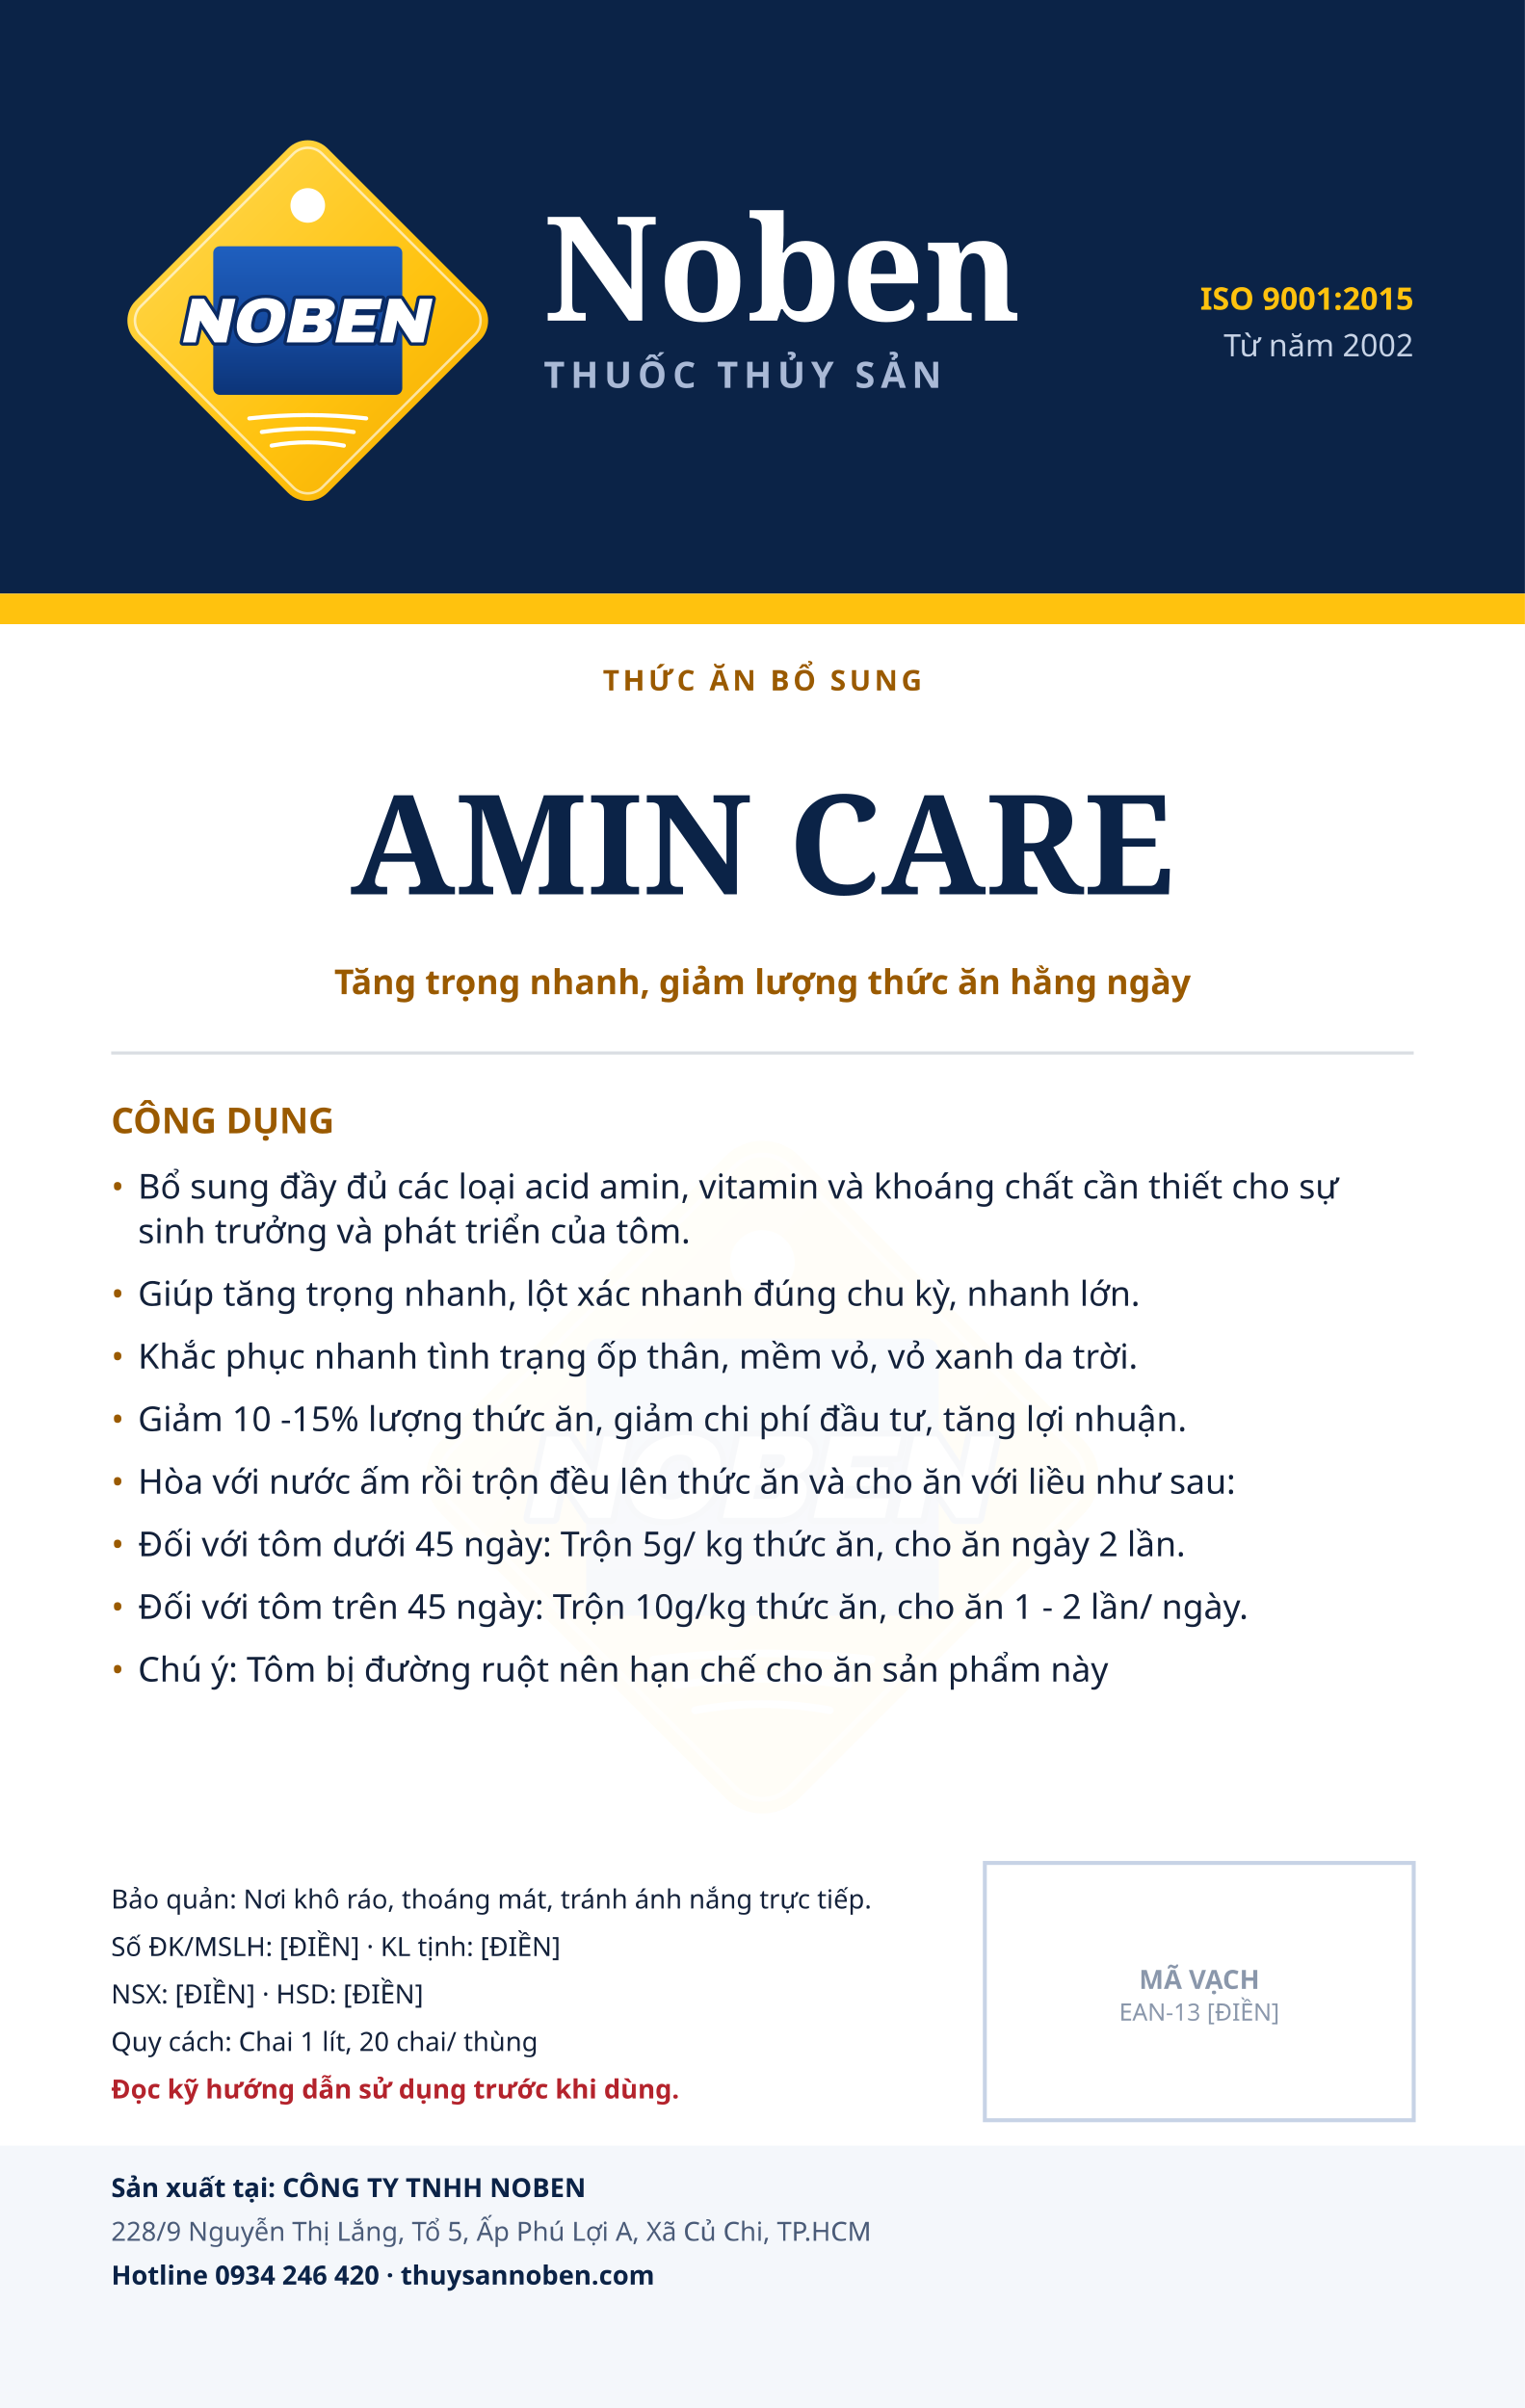
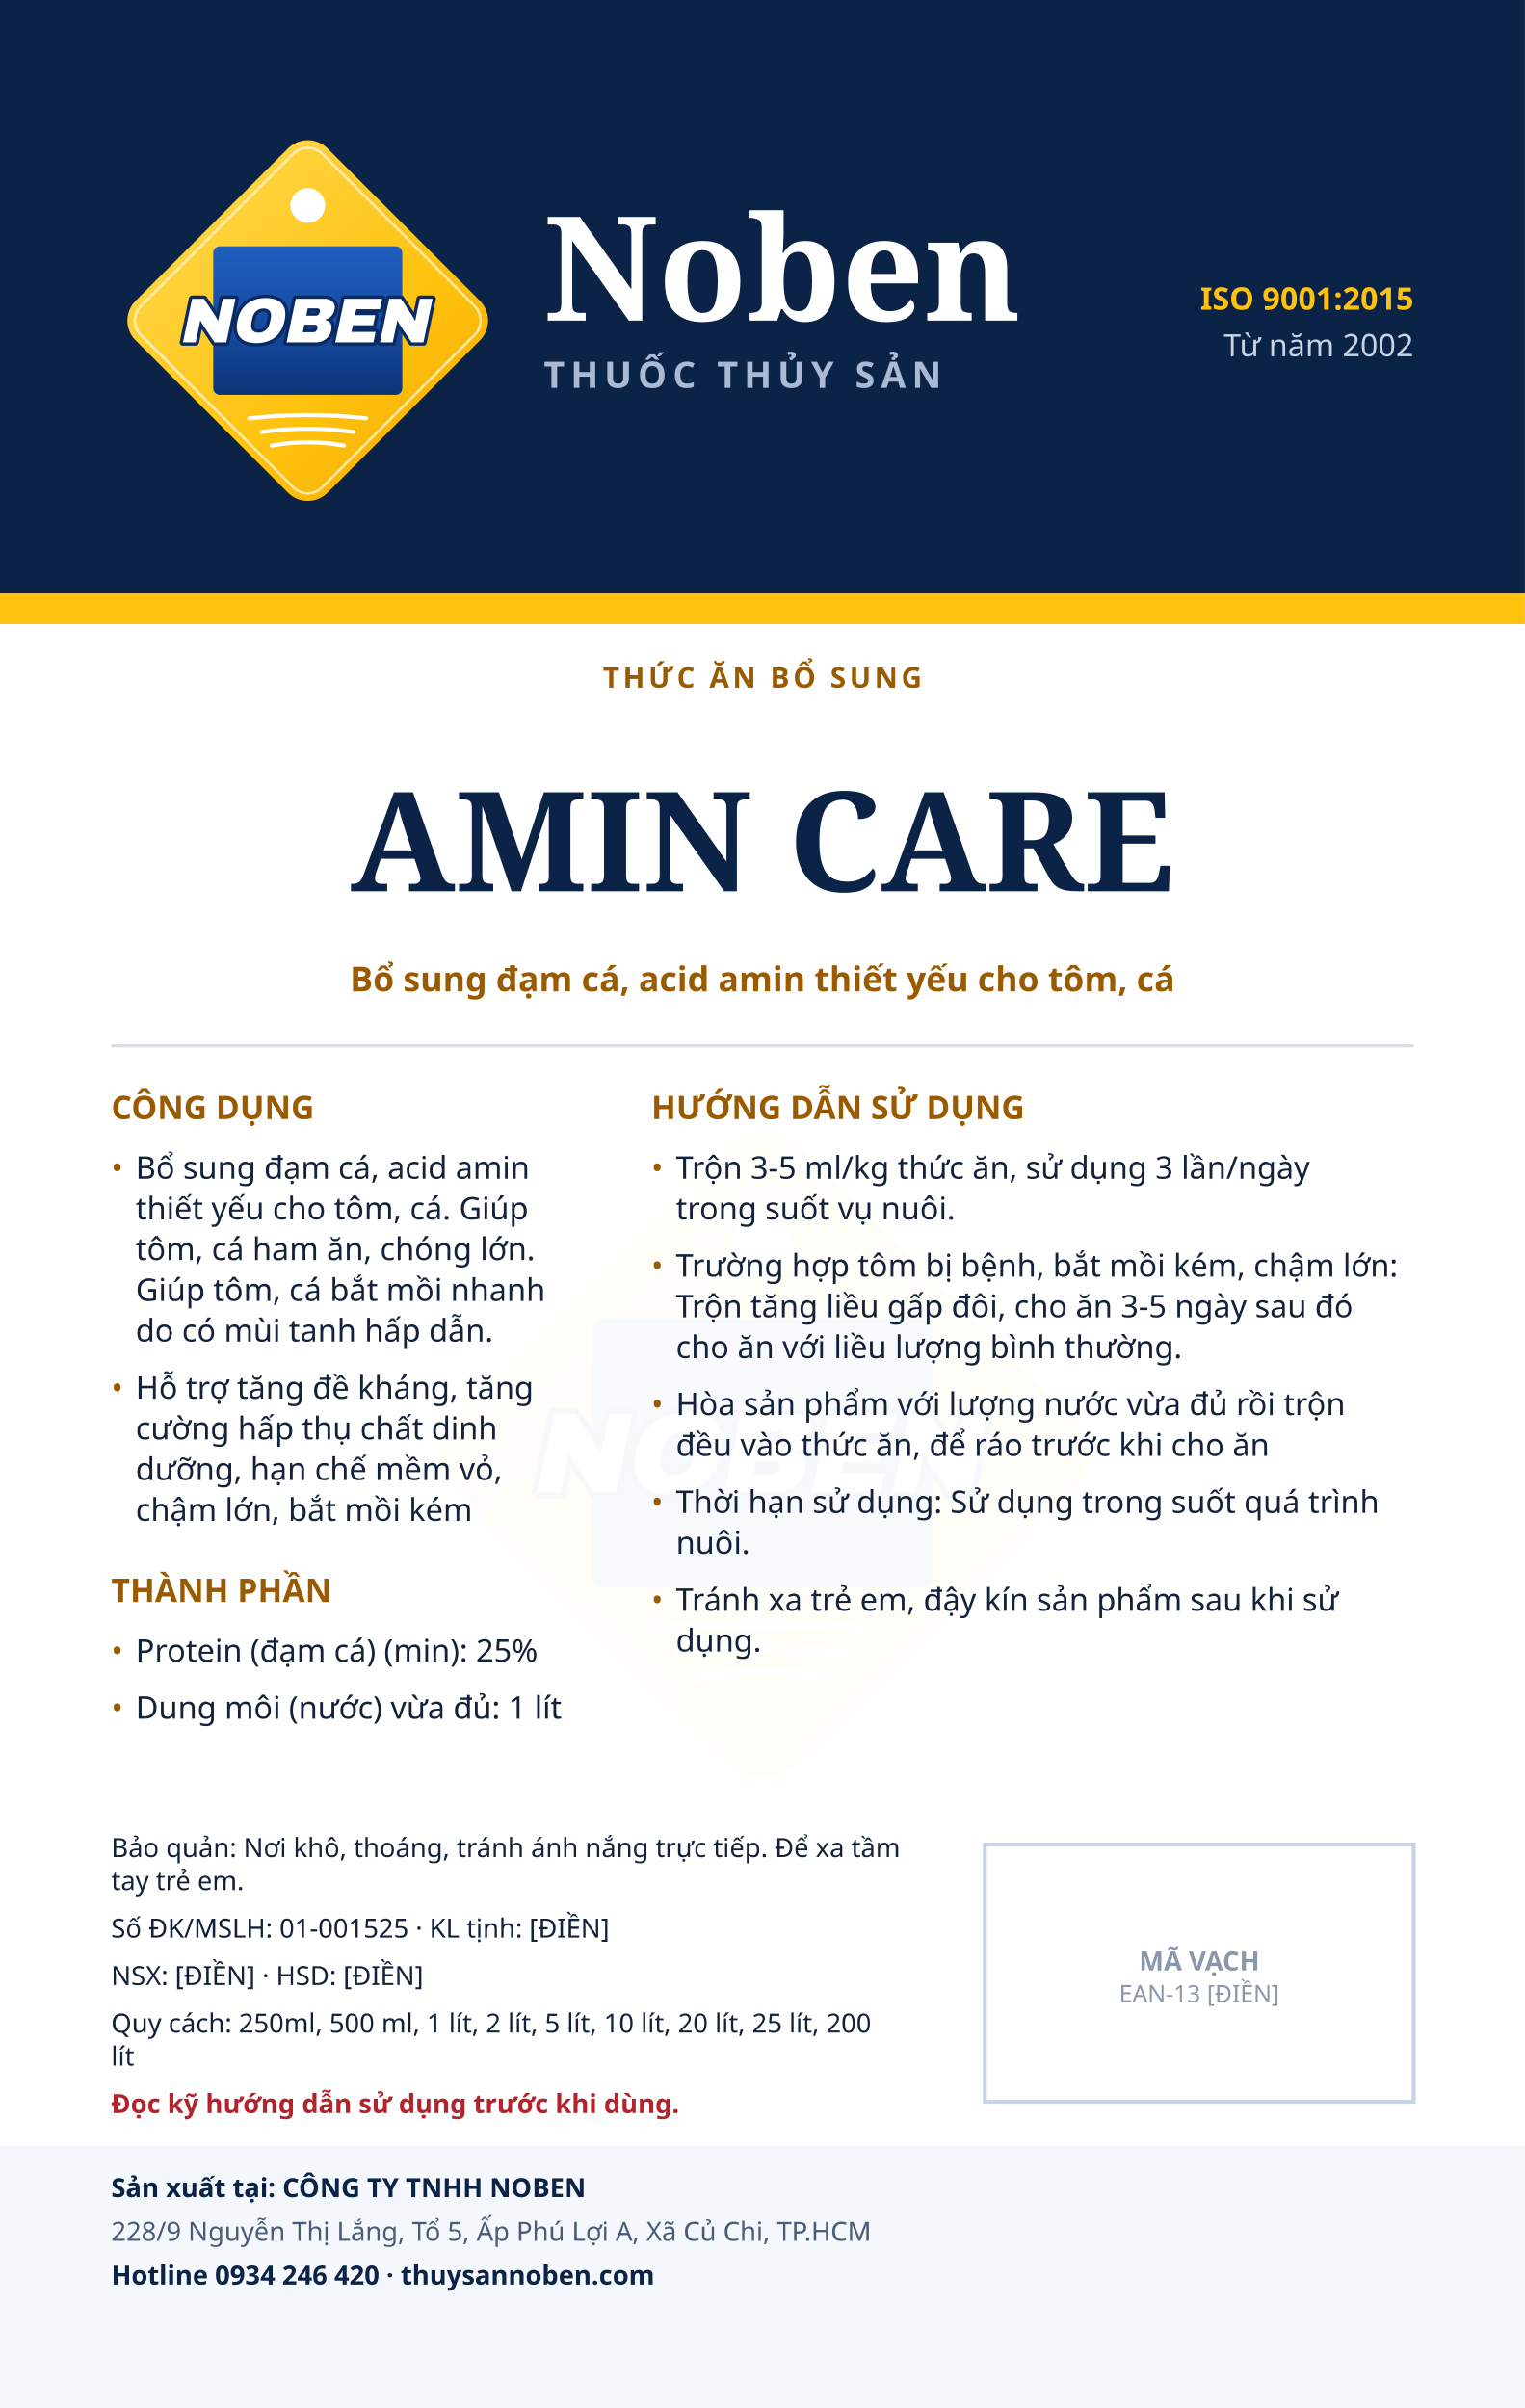
<svg xmlns="http://www.w3.org/2000/svg" xmlns:xlink="http://www.w3.org/1999/xlink" width="96mm" height="151.62mm" viewBox="-3 -3 96 151.62" data-trim="90 145.62" data-tran-le="3" data-an-toan="4">
  <defs>
    <clipPath id="nb-trang-giua">
      <rect x="0" y="36.29" width="90" height="95.81" />
    </clipPath>
  </defs>
  <g id="nen">
    <rect x="-3" y="-3" width="96" height="151.62" fill="#ffffff" />
    <rect x="-3" y="132.1" width="96" height="16.52" fill="#f4f7fb" />
    <g opacity="0.035" clip-path="url(#nb-trang-giua)">
-       <use href="#nb-mark-art" xlink:href="#nb-mark-art" transform="translate(21.92 66.93) scale(0.09015)" />
+       <use href="#nb-mark-art" xlink:href="#nb-mark-art" transform="translate(22.71 66.22) scale(0.08707)" />
    </g>
  </g>
  <g id="dai-thuong-hieu" data-khung="31.23 0 54.77 34.38">
    <rect x="-3" y="-3" width="96" height="37.38" fill="#0b2347" />
    <rect x="-3" y="34.38" width="96" height="1.92" fill="#ffc20e" />
    <text font-family="'Playfair Display ExtraBold', 'Playfair Display', serif" font-weight="800" font-size="9.14" fill="#ffffff" x="31.23" y="17.19">Noben</text>
    <text font-family="'Be Vietnam Pro SemiBold', 'Be Vietnam Pro', sans-serif" font-weight="600" font-size="2.29" fill="#a9b9d6" letter-spacing="0.37" x="31.23" y="21.42">THUỐC THỦY SẢN</text>
    <text font-family="'Be Vietnam Pro SemiBold', 'Be Vietnam Pro', sans-serif" font-weight="600" font-size="1.96" fill="#ffc20e" text-anchor="end" x="86" y="16.5">ISO 9001:2015</text>
    <text font-family="'Be Vietnam Pro', sans-serif" font-weight="400" font-size="1.96" fill="#c7d3e6" text-anchor="end" x="86" y="19.44">Từ năm 2002</text>
  </g>
  <g id="logo">
    <g transform="translate(4 4.81) scale(0.04834)">
      <g id="nb-mark-art">
        <defs>
          <linearGradient id="nb-g" x1="0" y1="0" x2="1" y2="1">
            <stop offset="0" stop-color="#ffdb57" />
            <stop offset=".618" stop-color="#ffc20e" />
            <stop offset="1" stop-color="#f2a900" />
          </linearGradient>
          <linearGradient id="nb-b" x1="0" y1="0" x2="0" y2="1">
            <stop offset="0" stop-color="#1f5fbf" />
            <stop offset=".618" stop-color="#14479a" />
            <stop offset="1" stop-color="#0c3478" />
          </linearGradient>
        </defs>
        <path d="M281.79 31.79 L480.21 230.21 A36.47 36.47 0 0 1 480.21 281.79 L281.79 480.21 A36.47 36.47 0 0 1 230.21 480.21 L31.79 281.79 A36.47 36.47 0 0 1 31.79 230.21 L230.21 31.79 A36.47 36.47 0 0 1 281.79 31.79 Z" fill="url(#nb-g)" />
        <path d="M274.83 38.76 L473.24 237.17 A26.62 26.62 0 0 1 473.24 274.83 L274.83 473.24 A26.62 26.62 0 0 1 237.17 473.24 L38.76 274.83 A26.62 26.62 0 0 1 38.76 237.17 L237.17 38.76 A26.62 26.62 0 0 1 274.83 38.76 Z" fill="none" stroke="#ffffff" stroke-opacity=".618" stroke-width="3.29" />
        <path d="M141.52 159.23 H370.48 A8.61 8.61 0 0 1 379.09 167.84 V344.16 A8.61 8.61 0 0 1 370.48 352.77 H141.52 A8.61 8.61 0 0 1 132.91 344.16 V167.84 A8.61 8.61 0 0 1 141.52 159.23 Z" fill="url(#nb-b)" />
        <circle cx="256" cy="106.02" r="22.54" fill="#ffffff" />
        <g transform="translate(93.46 284.39) scale(0.89704)">
          <g fill="none" stroke="#0a2a63" stroke-width="9.6" stroke-linejoin="round">
            <path transform="translate(-6.81 0)" d="M6.808 0.0 20.1 -63.296H37.396L52.312 -40.572Q52.947 -39.652 53.96 -37.904Q54.973 -36.156 56.022 -34.362Q57.071 -32.568 57.575 -31.464L58.074 -31.648Q58.523 -34.224 59.054 -36.754Q59.586 -39.284 59.856 -40.572L64.628 -63.296H83.12L69.828 0.0H52.624L35.765 -25.3Q34.587 -27.14 33.802 -28.658Q33.017 -30.176 32.295 -31.556L31.796 -31.372Q31.521 -29.624 31.154 -27.876Q30.787 -26.128 30.613 -25.3L25.3 0.0Z " />
            <path transform="translate(-7.2 0)" d="M113.676 1.104Q102.912 1.104 96.049 -2.576Q89.186 -6.256 86.674 -13.57Q84.162 -20.884 86.422 -31.648Q88.702 -42.504 94.276 -49.772Q99.85 -57.04 108.259 -60.72Q116.668 -64.4 127.432 -64.4Q138.288 -64.4 145.151 -60.72Q152.014 -57.04 154.536 -49.772Q157.058 -42.504 154.778 -31.648Q152.518 -20.884 146.934 -13.57Q141.35 -6.256 132.941 -2.576Q124.532 1.104 113.676 1.104ZM116.864 -14.076Q120.176 -14.076 122.928 -15.134Q125.68 -16.192 127.788 -18.124Q129.896 -20.056 131.294 -22.77Q132.692 -25.484 133.368 -28.704L134.604 -34.592Q135.281 -37.812 135.022 -40.526Q134.764 -43.24 133.468 -45.172Q132.172 -47.104 129.864 -48.162Q127.556 -49.22 124.244 -49.22Q120.932 -49.22 118.18 -48.162Q115.428 -47.104 113.366 -45.172Q111.304 -43.24 109.906 -40.526Q108.509 -37.812 107.832 -34.592L106.596 -28.704Q105.92 -25.484 106.178 -22.77Q106.436 -20.056 107.686 -18.124Q108.936 -16.192 111.244 -15.134Q113.552 -14.076 116.864 -14.076Z " />
            <path transform="translate(-7.59 0)" d="M158.08 0.0 171.372 -63.296H213.508Q218.292 -63.296 221.833 -61.318Q225.373 -59.34 227.031 -55.844Q228.689 -52.348 227.723 -47.748Q226.757 -43.148 224.667 -40.204Q222.577 -37.26 219.827 -35.558Q217.078 -33.856 214.052 -33.028L213.975 -32.66Q217.132 -31.924 219.469 -30.13Q221.807 -28.336 222.786 -25.116Q223.766 -21.896 222.704 -16.836Q221.641 -11.776 218.365 -8.004Q215.089 -4.232 210.504 -2.116Q205.92 0.0 200.768 0.0ZM181.503 -14.72H196.959Q199.075 -14.72 200.672 -16.192Q202.269 -17.664 202.888 -20.608Q203.177 -21.988 202.821 -23.138Q202.464 -24.288 201.542 -24.932Q200.619 -25.576 199.239 -25.576H183.783ZM186.526 -38.64H200.51Q201.982 -38.64 203.139 -39.33Q204.296 -40.02 205.165 -41.308Q206.033 -42.596 206.439 -44.528Q206.864 -46.552 205.783 -47.978Q204.703 -49.404 202.771 -49.404H188.787Z " />
            <path transform="translate(-7.8 0)" d="M228.932 0.0 242.224 -63.296H296.964L293.776 -48.116H259.368L257.533 -39.376H286.973L283.92 -24.84H254.48L252.452 -15.18H287.504L284.316 0.0Z " />
            <path transform="translate(-8 0)" d="M294.08 0.0 307.372 -63.296H324.668L339.584 -40.572Q340.219 -39.652 341.232 -37.904Q342.245 -36.156 343.294 -34.362Q344.343 -32.568 344.847 -31.464L345.346 -31.648Q345.795 -34.224 346.326 -36.754Q346.858 -39.284 347.128 -40.572L351.9 -63.296H370.392L357.1 0.0H339.896L323.037 -25.3Q321.859 -27.14 321.074 -28.658Q320.289 -30.176 319.567 -31.556L319.068 -31.372Q318.793 -29.624 318.426 -27.876Q318.059 -26.128 317.885 -25.3L312.572 0.0Z" />
          </g>
          <g fill="#ffffff">
            <path transform="translate(-6.81 0)" d="M6.808 0.0 20.1 -63.296H37.396L52.312 -40.572Q52.947 -39.652 53.96 -37.904Q54.973 -36.156 56.022 -34.362Q57.071 -32.568 57.575 -31.464L58.074 -31.648Q58.523 -34.224 59.054 -36.754Q59.586 -39.284 59.856 -40.572L64.628 -63.296H83.12L69.828 0.0H52.624L35.765 -25.3Q34.587 -27.14 33.802 -28.658Q33.017 -30.176 32.295 -31.556L31.796 -31.372Q31.521 -29.624 31.154 -27.876Q30.787 -26.128 30.613 -25.3L25.3 0.0Z " />
            <path transform="translate(-7.2 0)" d="M113.676 1.104Q102.912 1.104 96.049 -2.576Q89.186 -6.256 86.674 -13.57Q84.162 -20.884 86.422 -31.648Q88.702 -42.504 94.276 -49.772Q99.85 -57.04 108.259 -60.72Q116.668 -64.4 127.432 -64.4Q138.288 -64.4 145.151 -60.72Q152.014 -57.04 154.536 -49.772Q157.058 -42.504 154.778 -31.648Q152.518 -20.884 146.934 -13.57Q141.35 -6.256 132.941 -2.576Q124.532 1.104 113.676 1.104ZM116.864 -14.076Q120.176 -14.076 122.928 -15.134Q125.68 -16.192 127.788 -18.124Q129.896 -20.056 131.294 -22.77Q132.692 -25.484 133.368 -28.704L134.604 -34.592Q135.281 -37.812 135.022 -40.526Q134.764 -43.24 133.468 -45.172Q132.172 -47.104 129.864 -48.162Q127.556 -49.22 124.244 -49.22Q120.932 -49.22 118.18 -48.162Q115.428 -47.104 113.366 -45.172Q111.304 -43.24 109.906 -40.526Q108.509 -37.812 107.832 -34.592L106.596 -28.704Q105.92 -25.484 106.178 -22.77Q106.436 -20.056 107.686 -18.124Q108.936 -16.192 111.244 -15.134Q113.552 -14.076 116.864 -14.076Z " />
            <path transform="translate(-7.59 0)" d="M158.08 0.0 171.372 -63.296H213.508Q218.292 -63.296 221.833 -61.318Q225.373 -59.34 227.031 -55.844Q228.689 -52.348 227.723 -47.748Q226.757 -43.148 224.667 -40.204Q222.577 -37.26 219.827 -35.558Q217.078 -33.856 214.052 -33.028L213.975 -32.66Q217.132 -31.924 219.469 -30.13Q221.807 -28.336 222.786 -25.116Q223.766 -21.896 222.704 -16.836Q221.641 -11.776 218.365 -8.004Q215.089 -4.232 210.504 -2.116Q205.92 0.0 200.768 0.0ZM181.503 -14.72H196.959Q199.075 -14.72 200.672 -16.192Q202.269 -17.664 202.888 -20.608Q203.177 -21.988 202.821 -23.138Q202.464 -24.288 201.542 -24.932Q200.619 -25.576 199.239 -25.576H183.783ZM186.526 -38.64H200.51Q201.982 -38.64 203.139 -39.33Q204.296 -40.02 205.165 -41.308Q206.033 -42.596 206.439 -44.528Q206.864 -46.552 205.783 -47.978Q204.703 -49.404 202.771 -49.404H188.787Z " />
            <path transform="translate(-7.8 0)" d="M228.932 0.0 242.224 -63.296H296.964L293.776 -48.116H259.368L257.533 -39.376H286.973L283.92 -24.84H254.48L252.452 -15.18H287.504L284.316 0.0Z " />
            <path transform="translate(-8 0)" d="M294.08 0.0 307.372 -63.296H324.668L339.584 -40.572Q340.219 -39.652 341.232 -37.904Q342.245 -36.156 343.294 -34.362Q344.343 -32.568 344.847 -31.464L345.346 -31.648Q345.795 -34.224 346.326 -36.754Q346.858 -39.284 347.128 -40.572L351.9 -63.296H370.392L357.1 0.0H339.896L323.037 -25.3Q321.859 -27.14 321.074 -28.658Q320.289 -30.176 319.567 -31.556L319.068 -31.372Q318.793 -29.624 318.426 -27.876Q318.059 -26.128 317.885 -25.3L312.572 0.0Z" />
          </g>
        </g>
        <path d="M179.92 383.41 Q256 374.8 332.08 383.41 M196.19 401.13 Q256 392.52 315.81 401.13 M208.98 418.85 Q256 410.24 303.02 418.85" fill="none" stroke="#ffffff" stroke-width="5.32" stroke-linecap="round" />
      </g>
    </g>
  </g>
-   <g id="ten-san-pham" data-khung="4 36.29 82 29.42">
+   <g id="ten-san-pham" data-khung="4 36.29 82 28.76">
    <text font-family="'Be Vietnam Pro SemiBold', 'Be Vietnam Pro', sans-serif" font-weight="600" font-size="1.8" fill="#9a5a00" text-anchor="middle" letter-spacing="0.22">
-       <tspan x="45" y="40.48">THỨC ĂN BỔ SUNG</tspan>
+       <tspan x="45" y="40.3">THỨC ĂN BỔ SUNG</tspan>
    </text>
    <text font-family="'Playfair Display ExtraBold', 'Playfair Display', serif" font-weight="800" font-size="8.74" fill="#0b2347" text-anchor="middle">
-       <tspan x="45" y="53.31">AMIN CARE</tspan>
+       <tspan x="45" y="53.12">AMIN CARE</tspan>
    </text>
    <text font-family="'Be Vietnam Pro SemiBold', 'Be Vietnam Pro', sans-serif" font-weight="600" font-size="2.16" fill="#9a5a00" text-anchor="middle">
-       <tspan x="45" y="59.6">Tăng trọng nhanh, giảm lượng thức ăn hằng ngày</tspan>
+       <tspan x="45" y="59.42">Bổ sung đạm cá, acid amin thiết yếu cho tôm, cá</tspan>
    </text>
  </g>
-   <g id="cong-dung" data-khung="4 65.72 82 37.74">
-     <line x1="4" y1="63.3" x2="86" y2="63.3" stroke="#0b2347" stroke-opacity="0.15" stroke-width="0.2" />
-     <text font-family="'Be Vietnam Pro SemiBold', 'Be Vietnam Pro', sans-serif" font-weight="600" font-size="2.25" fill="#9a5a00">
-       <tspan x="4" y="68.36">CÔNG DỤNG</tspan>
+   <g id="cong-dung" data-khung="4 65.05 29.66 28.24">
+     <line x1="4" y1="62.84" x2="86" y2="62.84" stroke="#0b2347" stroke-opacity="0.15" stroke-width="0.2" />
+     <text font-family="'Be Vietnam Pro SemiBold', 'Be Vietnam Pro', sans-serif" font-weight="600" font-size="2.05" fill="#9a5a00">
+       <tspan x="4" y="67.46">CÔNG DỤNG</tspan>
    </text>
-     <text font-family="'Be Vietnam Pro', sans-serif" font-weight="400" font-size="2.16" fill="#9a5a00" x="4" y="72.47">•</text>
-     <text font-family="'Be Vietnam Pro', sans-serif" font-weight="400" font-size="2.16" fill="#13213a">
-       <tspan x="5.69" y="72.47">Bổ sung đầy đủ các loại acid amin, vitamin và khoáng chất cần thiết cho sự</tspan>
-       <tspan x="5.69" y="75.28">sinh trưởng và phát triển của tôm.</tspan>
+     <text font-family="'Be Vietnam Pro', sans-serif" font-weight="400" font-size="1.97" fill="#9a5a00" x="4" y="71.22">•</text>
+     <text font-family="'Be Vietnam Pro', sans-serif" font-weight="400" font-size="1.97" fill="#13213a">
+       <tspan x="5.54" y="71.22">Bổ sung đạm cá, acid amin</tspan>
+       <tspan x="5.54" y="73.78">thiết yếu cho tôm, cá. Giúp</tspan>
+       <tspan x="5.54" y="76.34">tôm, cá ham ăn, chóng lớn.</tspan>
+       <tspan x="5.54" y="78.91">Giúp tôm, cá bắt mồi nhanh</tspan>
+       <tspan x="5.54" y="81.47">do có mùi tanh hấp dẫn.</tspan>
    </text>
-     <text font-family="'Be Vietnam Pro', sans-serif" font-weight="400" font-size="2.16" fill="#9a5a00" x="4" y="79.22">•</text>
-     <text font-family="'Be Vietnam Pro', sans-serif" font-weight="400" font-size="2.16" fill="#13213a">
-       <tspan x="5.69" y="79.22">Giúp tăng trọng nhanh, lột xác nhanh đúng chu kỳ, nhanh lớn.</tspan>
-     </text>
-     <text font-family="'Be Vietnam Pro', sans-serif" font-weight="400" font-size="2.16" fill="#9a5a00" x="4" y="83.17">•</text>
-     <text font-family="'Be Vietnam Pro', sans-serif" font-weight="400" font-size="2.16" fill="#13213a">
-       <tspan x="5.69" y="83.17">Khắc phục nhanh tình trạng ốp thân, mềm vỏ, vỏ xanh da trời.</tspan>
-     </text>
-     <text font-family="'Be Vietnam Pro', sans-serif" font-weight="400" font-size="2.16" fill="#9a5a00" x="4" y="87.11">•</text>
-     <text font-family="'Be Vietnam Pro', sans-serif" font-weight="400" font-size="2.16" fill="#13213a">
-       <tspan x="5.69" y="87.11">Giảm 10 -15% lượng thức ăn, giảm chi phí đầu tư, tăng lợi nhuận.</tspan>
-     </text>
-     <text font-family="'Be Vietnam Pro', sans-serif" font-weight="400" font-size="2.16" fill="#9a5a00" x="4" y="91.05">•</text>
-     <text font-family="'Be Vietnam Pro', sans-serif" font-weight="400" font-size="2.16" fill="#13213a">
-       <tspan x="5.69" y="91.05">Hòa với nước ấm rồi trộn đều lên thức ăn và cho ăn với liều như sau:</tspan>
-     </text>
-     <text font-family="'Be Vietnam Pro', sans-serif" font-weight="400" font-size="2.16" fill="#9a5a00" x="4" y="94.99">•</text>
-     <text font-family="'Be Vietnam Pro', sans-serif" font-weight="400" font-size="2.16" fill="#13213a">
-       <tspan x="5.69" y="94.99">Đối với tôm dưới 45 ngày: Trộn 5g/ kg thức ăn, cho ăn ngày 2 lần.</tspan>
-     </text>
-     <text font-family="'Be Vietnam Pro', sans-serif" font-weight="400" font-size="2.16" fill="#9a5a00" x="4" y="98.93">•</text>
-     <text font-family="'Be Vietnam Pro', sans-serif" font-weight="400" font-size="2.16" fill="#13213a">
-       <tspan x="5.69" y="98.93">Đối với tôm trên 45 ngày: Trộn 10g/kg thức ăn, cho ăn 1 - 2 lần/ ngày.</tspan>
-     </text>
-     <text font-family="'Be Vietnam Pro', sans-serif" font-weight="400" font-size="2.16" fill="#9a5a00" x="4" y="102.88">•</text>
-     <text font-family="'Be Vietnam Pro', sans-serif" font-weight="400" font-size="2.16" fill="#13213a">
-       <tspan x="5.69" y="102.88">Chú ý: Tôm bị đường ruột nên hạn chế cho ăn sản phẩm này</tspan>
+     <text font-family="'Be Vietnam Pro', sans-serif" font-weight="400" font-size="1.97" fill="#9a5a00" x="4" y="85.07">•</text>
+     <text font-family="'Be Vietnam Pro', sans-serif" font-weight="400" font-size="1.97" fill="#13213a">
+       <tspan x="5.54" y="85.07">Hỗ trợ tăng đề kháng, tăng</tspan>
+       <tspan x="5.54" y="87.63">cường hấp thụ chất dinh</tspan>
+       <tspan x="5.54" y="90.19">dưỡng, hạn chế mềm vỏ,</tspan>
+       <tspan x="5.54" y="92.76">chậm lớn, bắt mồi kém</tspan>
    </text>
  </g>
-   <g id="huong-dan">
- </g>
-   <g id="thanh-phan">
- </g>
-   <g id="phap-ly" data-khung="4 114.3 82 27.32">
+   <g id="huong-dan" data-khung="38 65.05 48 36.47">
+     <text font-family="'Be Vietnam Pro SemiBold', 'Be Vietnam Pro', sans-serif" font-weight="600" font-size="2.05" fill="#9a5a00">
+       <tspan x="38" y="67.46">HƯỚNG DẪN SỬ DỤNG</tspan>
+     </text>
+     <text font-family="'Be Vietnam Pro', sans-serif" font-weight="400" font-size="1.97" fill="#9a5a00" x="38" y="71.22">•</text>
+     <text font-family="'Be Vietnam Pro', sans-serif" font-weight="400" font-size="1.97" fill="#13213a">
+       <tspan x="39.55" y="71.22">Trộn 3-5 ml/kg thức ăn, sử dụng 3 lần/ngày</tspan>
+       <tspan x="39.55" y="73.78">trong suốt vụ nuôi.</tspan>
+     </text>
+     <text font-family="'Be Vietnam Pro', sans-serif" font-weight="400" font-size="1.97" fill="#9a5a00" x="38" y="77.38">•</text>
+     <text font-family="'Be Vietnam Pro', sans-serif" font-weight="400" font-size="1.97" fill="#13213a">
+       <tspan x="39.55" y="77.38">Trường hợp tôm bị bệnh, bắt mồi kém, chậm lớn:</tspan>
+       <tspan x="39.55" y="79.94">Trộn tăng liều gấp đôi, cho ăn 3-5 ngày sau đó</tspan>
+       <tspan x="39.55" y="82.51">cho ăn với liều lượng bình thường.</tspan>
+     </text>
+     <text font-family="'Be Vietnam Pro', sans-serif" font-weight="400" font-size="1.97" fill="#9a5a00" x="38" y="86.1">•</text>
+     <text font-family="'Be Vietnam Pro', sans-serif" font-weight="400" font-size="1.97" fill="#13213a">
+       <tspan x="39.55" y="86.1">Hòa sản phẩm với lượng nước vừa đủ rồi trộn</tspan>
+       <tspan x="39.55" y="88.67">đều vào thức ăn, để ráo trước khi cho ăn</tspan>
+     </text>
+     <text font-family="'Be Vietnam Pro', sans-serif" font-weight="400" font-size="1.97" fill="#9a5a00" x="38" y="92.26">•</text>
+     <text font-family="'Be Vietnam Pro', sans-serif" font-weight="400" font-size="1.97" fill="#13213a">
+       <tspan x="39.55" y="92.26">Thời hạn sử dụng: Sử dụng trong suốt quá trình</tspan>
+       <tspan x="39.55" y="94.83">nuôi.</tspan>
+     </text>
+     <text font-family="'Be Vietnam Pro', sans-serif" font-weight="400" font-size="1.97" fill="#9a5a00" x="38" y="98.42">•</text>
+     <text font-family="'Be Vietnam Pro', sans-serif" font-weight="400" font-size="1.97" fill="#13213a">
+       <tspan x="39.55" y="98.42">Tránh xa trẻ em, đậy kín sản phẩm sau khi sử</tspan>
+       <tspan x="39.55" y="100.99">dụng.</tspan>
+     </text>
+   </g>
+   <g id="thanh-phan" data-khung="4 95.46 29.66 10.3">
+     <text font-family="'Be Vietnam Pro SemiBold', 'Be Vietnam Pro', sans-serif" font-weight="600" font-size="2.05" fill="#9a5a00">
+       <tspan x="4" y="97.87">THÀNH PHẦN</tspan>
+     </text>
+     <text font-family="'Be Vietnam Pro', sans-serif" font-weight="400" font-size="1.97" fill="#9a5a00" x="4" y="101.63">•</text>
+     <text font-family="'Be Vietnam Pro', sans-serif" font-weight="400" font-size="1.97" fill="#13213a">
+       <tspan x="5.54" y="101.63">Protein (đạm cá) (min): 25%</tspan>
+     </text>
+     <text font-family="'Be Vietnam Pro', sans-serif" font-weight="400" font-size="1.97" fill="#9a5a00" x="4" y="105.22">•</text>
+     <text font-family="'Be Vietnam Pro', sans-serif" font-weight="400" font-size="1.97" fill="#13213a">
+       <tspan x="5.54" y="105.22">Dung môi (nước) vừa đủ: 1 lít</tspan>
+     </text>
+   </g>
+   <g id="phap-ly" data-khung="4 111.97 82 29.65">
    <text font-family="'Be Vietnam Pro', sans-serif" font-weight="400" font-size="1.66" fill="#13213a">
-       <tspan x="4" y="117.17">Bảo quản: Nơi khô ráo, thoáng mát, tránh ánh nắng trực tiếp.</tspan>
+       <tspan x="4" y="113.93">Bảo quản: Nơi khô, thoáng, tránh ánh nắng trực tiếp. Để xa tầm</tspan>
+       <tspan x="4" y="116.01">tay trẻ em.</tspan>
    </text>
    <text font-family="'Be Vietnam Pro', sans-serif" font-weight="400" font-size="1.66" fill="#13213a">
-       <tspan x="4" y="120.16">Số ĐK/MSLH: [ĐIỀN] · KL tịnh: [ĐIỀN]</tspan>
+       <tspan x="4" y="119">Số ĐK/MSLH: 01-001525 · KL tịnh: [ĐIỀN]</tspan>
    </text>
    <text font-family="'Be Vietnam Pro', sans-serif" font-weight="400" font-size="1.66" fill="#13213a">
-       <tspan x="4" y="123.15">NSX: [ĐIỀN] · HSD: [ĐIỀN]</tspan>
+       <tspan x="4" y="121.99">NSX: [ĐIỀN] · HSD: [ĐIỀN]</tspan>
    </text>
    <text font-family="'Be Vietnam Pro', sans-serif" font-weight="400" font-size="1.66" fill="#13213a">
-       <tspan x="4" y="126.14">Quy cách: Chai 1 lít, 20 chai/ thùng</tspan>
+       <tspan x="4" y="124.98">Quy cách: 250ml, 500 ml, 1 lít, 2 lít, 5 lít, 10 lít, 20 lít, 25 lít, 200</tspan>
+       <tspan x="4" y="127.06">lít</tspan>
    </text>
    <text font-family="'Be Vietnam Pro SemiBold', 'Be Vietnam Pro', sans-serif" font-weight="600" font-size="1.66" fill="#b4232c">
-       <tspan x="4" y="129.13">Đọc kỹ hướng dẫn sử dụng trước khi dùng.</tspan>
+       <tspan x="4" y="130.05">Đọc kỹ hướng dẫn sử dụng trước khi dùng.</tspan>
    </text>
    <text font-family="'Be Vietnam Pro SemiBold', 'Be Vietnam Pro', sans-serif" font-weight="600" font-size="1.66" fill="#0b2347">
      <tspan x="4" y="135.34">Sản xuất tại: CÔNG TY TNHH NOBEN</tspan>
    </text>
    <text font-family="'Be Vietnam Pro', sans-serif" font-weight="400" font-size="1.66" fill="#4a5b78">
      <tspan x="4" y="138.09">228/9 Nguyễn Thị Lắng, Tổ 5, Ấp Phú Lợi A, Xã Củ Chi, TP.HCM</tspan>
    </text>
    <text font-family="'Be Vietnam Pro SemiBold', 'Be Vietnam Pro', sans-serif" font-weight="600" font-size="1.66" fill="#0b2347">
      <tspan x="4" y="140.85">Hotline 0934 246 420 · thuysannoben.com</tspan>
    </text>
  </g>
-   <g id="ma-vach" data-khung="59 114.3 27 16.2">
-     <rect x="59" y="114.3" width="27" height="16.2" fill="#ffffff" stroke="#c7d3e6" stroke-width="0.25" />
-     <text font-family="'Be Vietnam Pro SemiBold', 'Be Vietnam Pro', sans-serif" font-weight="600" font-size="1.66" fill="#8a97ab" text-anchor="middle" x="72.5" y="122.23">MÃ VẠCH</text>
-     <text font-family="'Be Vietnam Pro', sans-serif" font-weight="400" font-size="1.5" fill="#8a97ab" text-anchor="middle" x="72.5" y="124.23">EAN-13 [ĐIỀN]</text>
+   <g id="ma-vach" data-khung="59 113.14 27 16.2">
+     <rect x="59" y="113.14" width="27" height="16.2" fill="#ffffff" stroke="#c7d3e6" stroke-width="0.25" />
+     <text font-family="'Be Vietnam Pro SemiBold', 'Be Vietnam Pro', sans-serif" font-weight="600" font-size="1.66" fill="#8a97ab" text-anchor="middle" x="72.5" y="121.07">MÃ VẠCH</text>
+     <text font-family="'Be Vietnam Pro', sans-serif" font-weight="400" font-size="1.5" fill="#8a97ab" text-anchor="middle" x="72.5" y="123.07">EAN-13 [ĐIỀN]</text>
  </g>
  <g id="vung-an-toan" display="none">
    <rect x="-3" y="-3" width="96" height="151.62" fill="none" stroke="#e6007e" stroke-width="0.2" />
    <rect x="0" y="0" width="90" height="145.62" fill="none" stroke="#00a0e9" stroke-width="0.25" />
    <rect x="4" y="4" width="82" height="137.62" fill="none" stroke="#2fb34a" stroke-width="0.2" stroke-dasharray="1 1" />
    <line x1="0" y1="90" x2="90" y2="90" stroke="#ffc20e" stroke-width="0.2" stroke-dasharray="2 1" />
  </g>
</svg>
